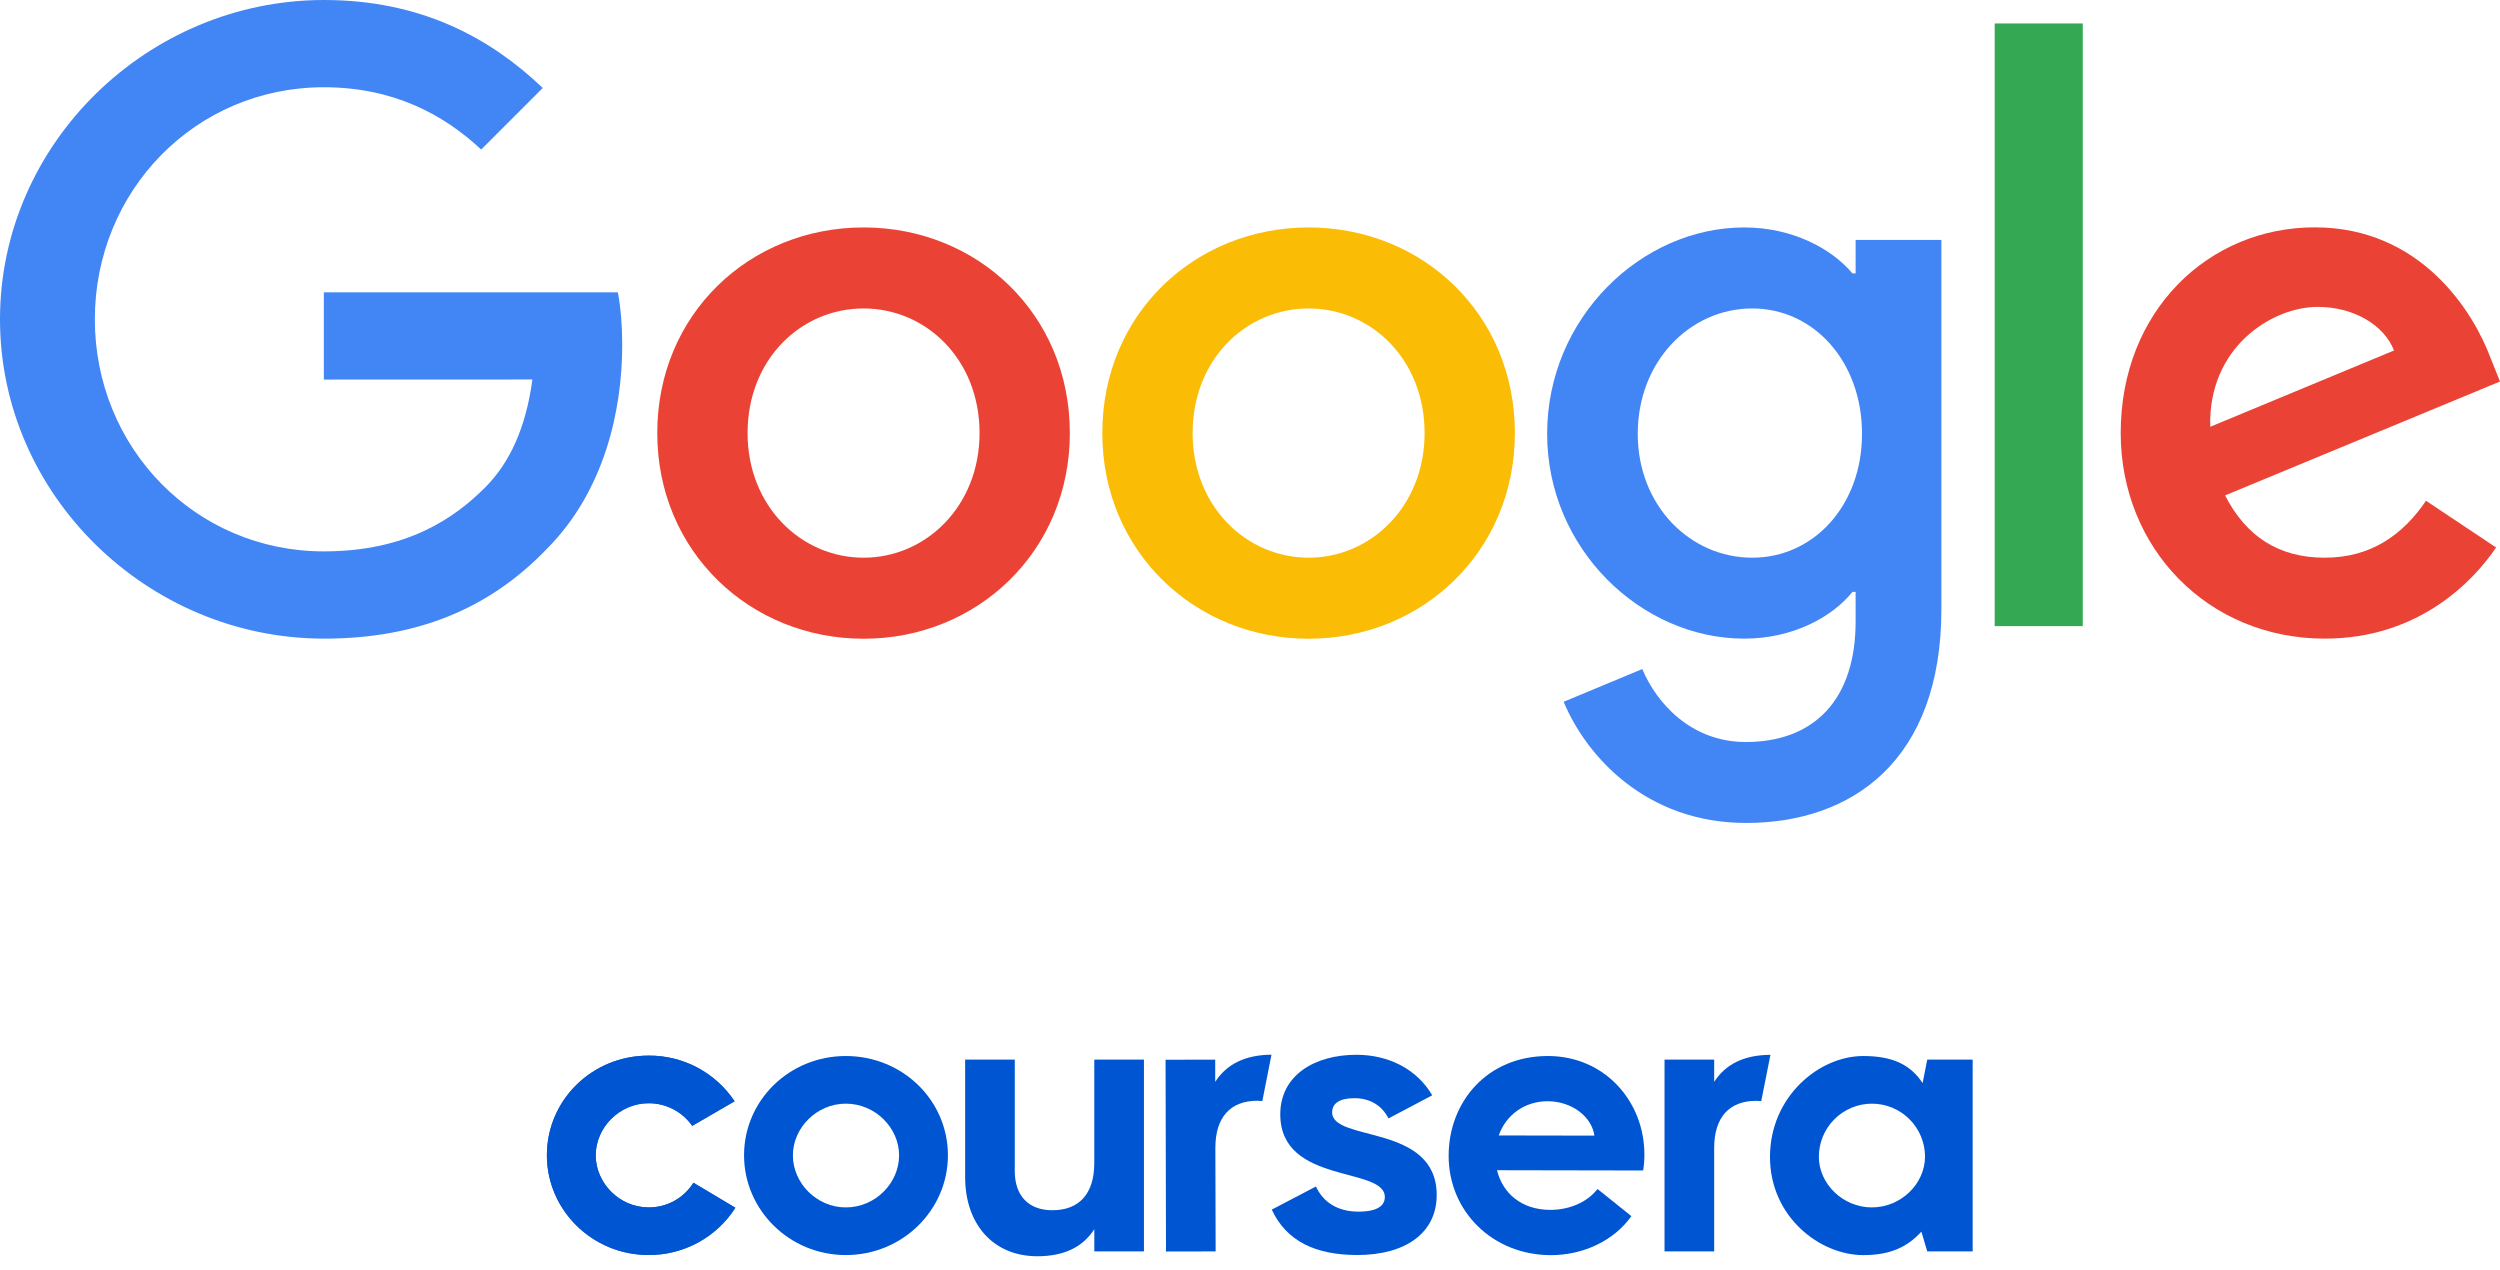
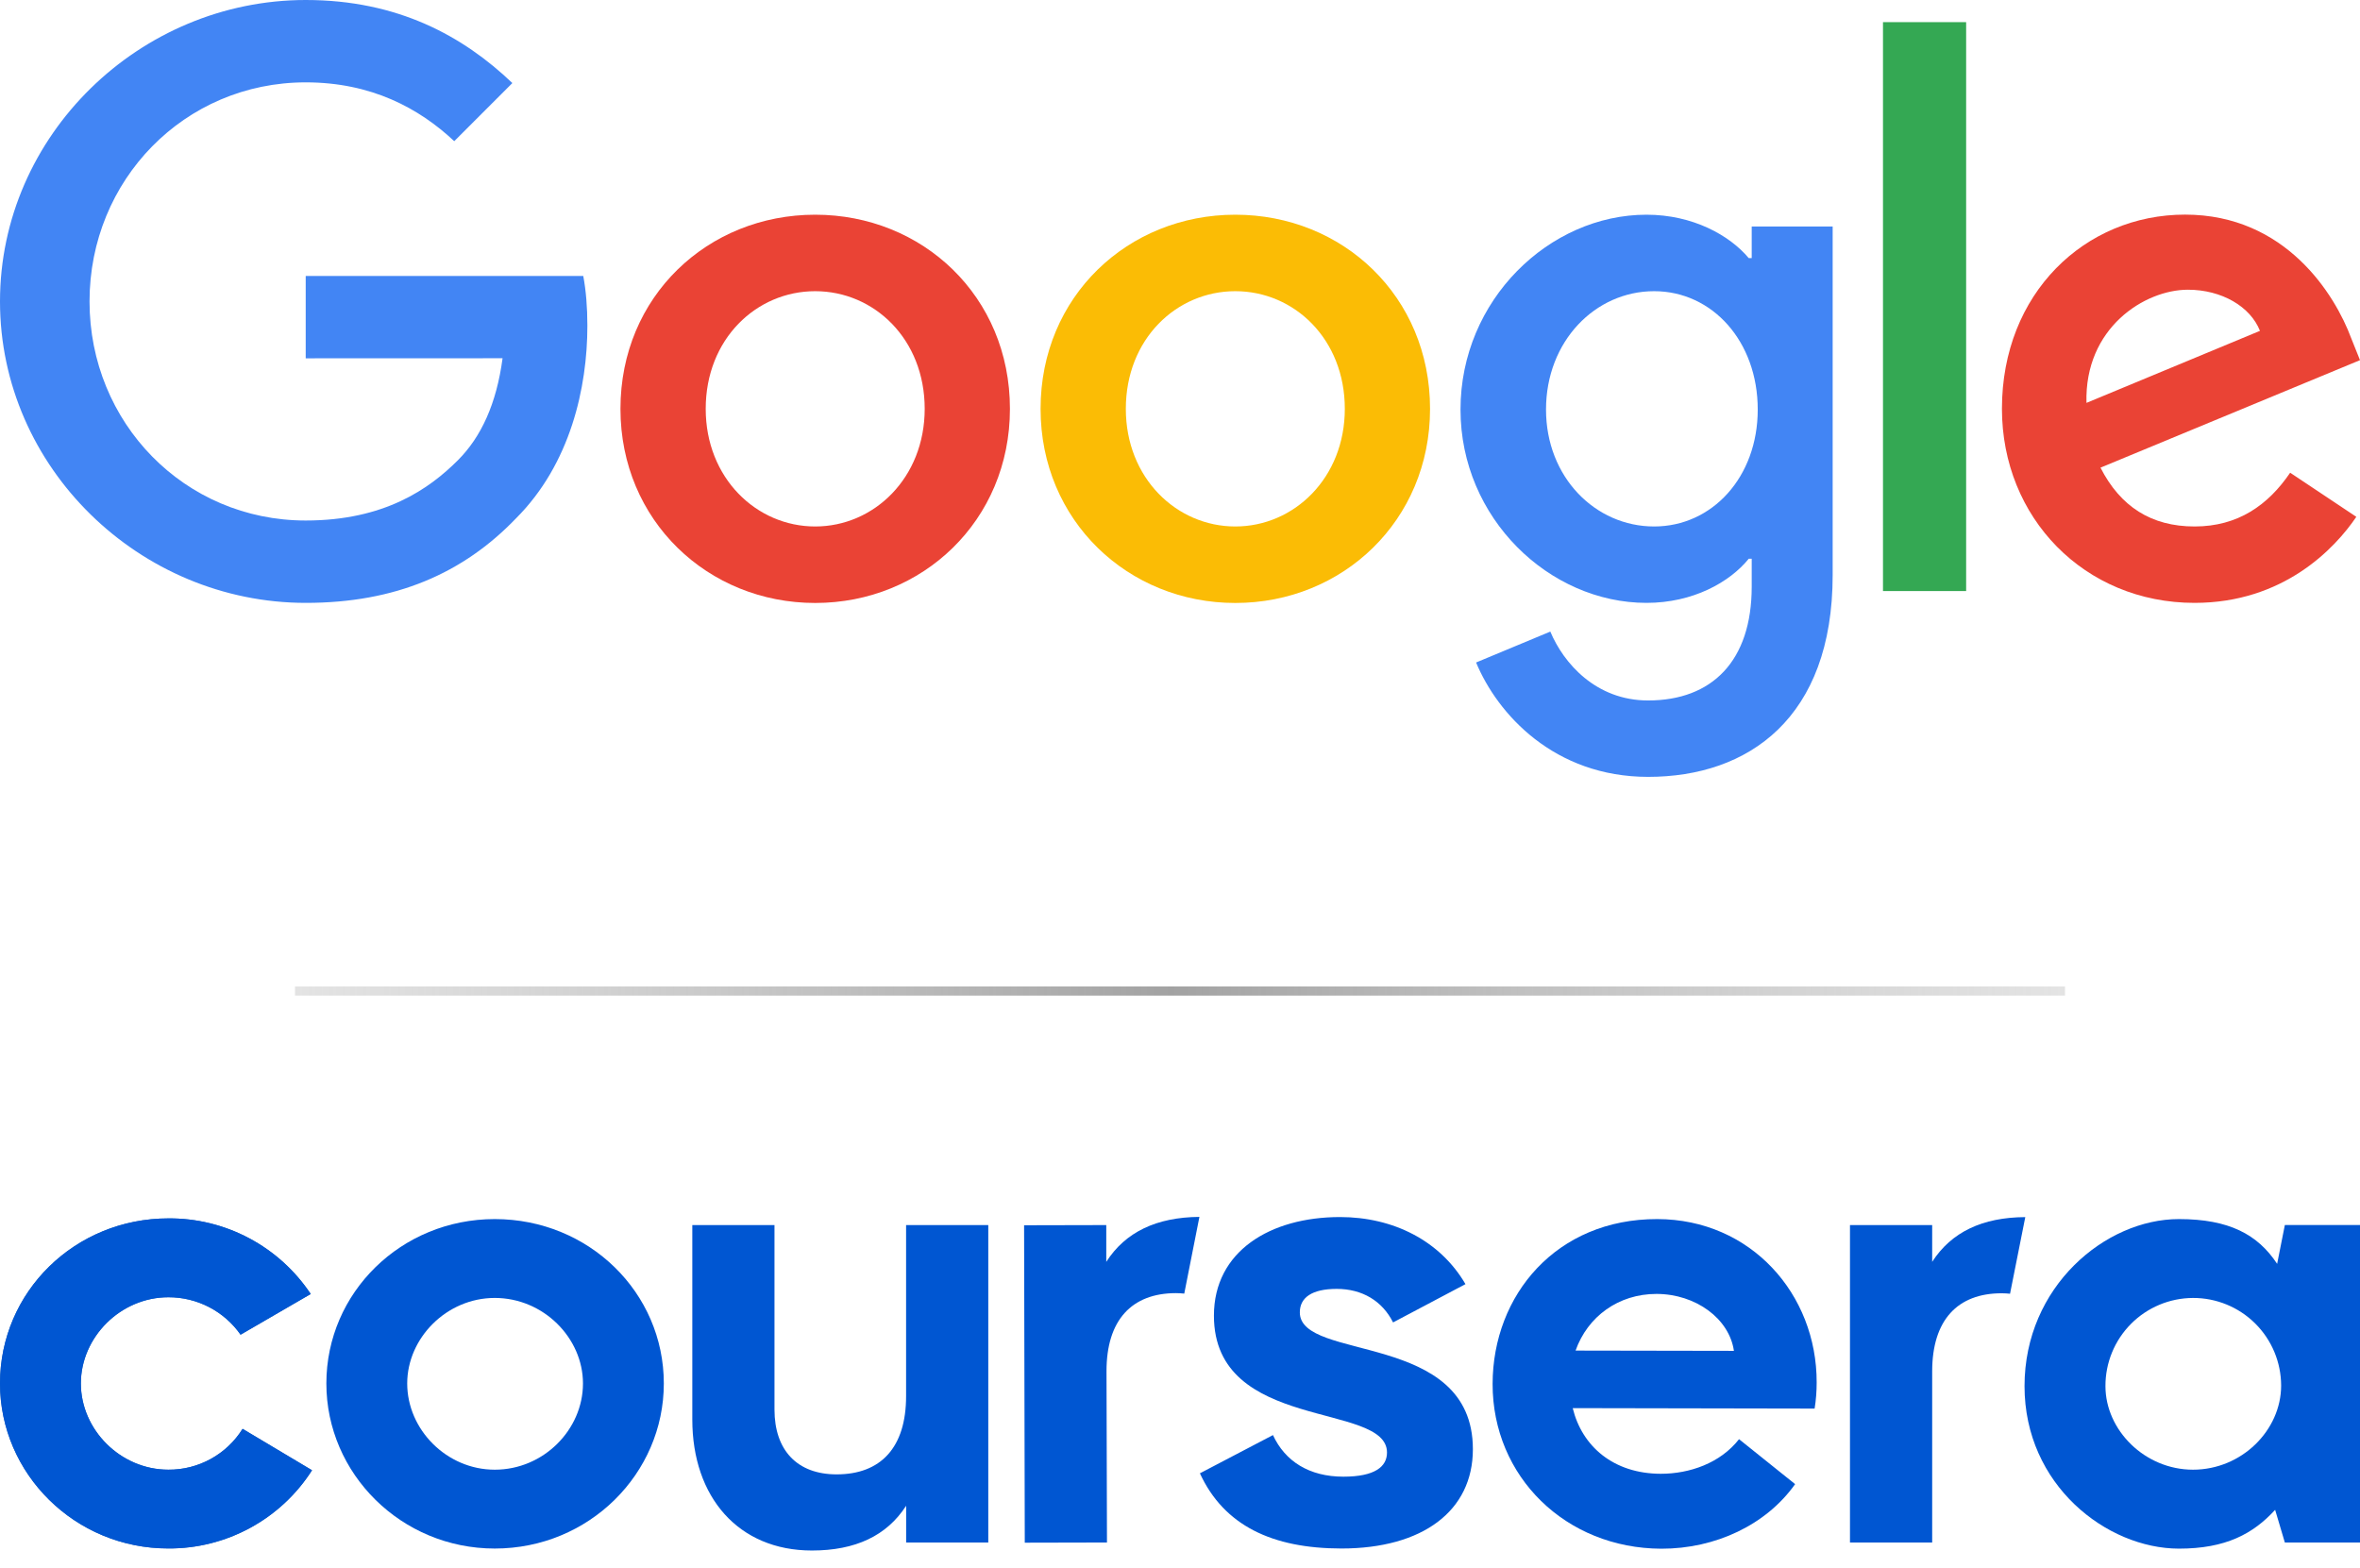
- <svg xmlns="http://www.w3.org/2000/svg" width="128" height="65" viewBox="0 0 128 65" fill="none">
+ <svg xmlns="http://www.w3.org/2000/svg" width="128" height="85" viewBox="0 0 128 85" fill="none">
  <path d="M54.776 22.174C54.776 28.236 50.034 32.703 44.214 32.703C38.394 32.703 33.652 28.236 33.652 22.174C33.652 16.069 38.394 11.645 44.214 11.645C50.034 11.645 54.776 16.069 54.776 22.174ZM50.153 22.174C50.153 18.385 47.404 15.793 44.214 15.793C41.024 15.793 38.276 18.385 38.276 22.174C38.276 25.924 41.024 28.554 44.214 28.554C47.404 28.554 50.153 25.919 50.153 22.174Z" fill="#EA4335" />
  <path d="M77.562 22.174C77.562 28.236 72.82 32.703 67 32.703C61.18 32.703 56.438 28.236 56.438 22.174C56.438 16.074 61.18 11.645 67 11.645C72.82 11.645 77.562 16.069 77.562 22.174ZM72.939 22.174C72.939 18.385 70.19 15.793 67 15.793C63.81 15.793 61.062 18.385 61.062 22.174C61.062 25.924 63.81 28.554 67 28.554C70.19 28.554 72.939 25.919 72.939 22.174Z" fill="#FBBC05" />
  <path d="M99.399 12.281V31.183C99.399 38.959 94.813 42.135 89.392 42.135C84.289 42.135 81.218 38.722 80.059 35.931L84.085 34.255C84.802 35.968 86.558 37.991 89.387 37.991C92.857 37.991 95.008 35.85 95.008 31.82V30.305H94.847C93.812 31.582 91.818 32.698 89.302 32.698C84.037 32.698 79.214 28.112 79.214 22.212C79.214 16.268 84.037 11.645 89.302 11.645C91.813 11.645 93.807 12.76 94.847 13.999H95.008V12.285H99.399V12.281ZM95.335 22.212C95.335 18.504 92.862 15.793 89.715 15.793C86.525 15.793 83.852 18.504 83.852 22.212C83.852 25.881 86.525 28.554 89.715 28.554C92.862 28.554 95.335 25.881 95.335 22.212Z" fill="#4285F4" />
  <path d="M106.638 1.201V32.057H102.128V1.201H106.638Z" fill="#34A853" />
  <path d="M124.212 25.639L127.801 28.031C126.642 29.745 123.851 32.698 119.028 32.698C113.047 32.698 108.58 28.074 108.58 22.169C108.58 15.907 113.085 11.64 118.511 11.64C123.974 11.64 126.647 15.988 127.521 18.338L128 19.534L113.925 25.364C115.003 27.476 116.678 28.554 119.028 28.554C121.383 28.554 123.016 27.395 124.212 25.639ZM113.165 21.851L122.574 17.944C122.057 16.629 120.5 15.713 118.667 15.713C116.317 15.713 113.047 17.787 113.165 21.851Z" fill="#EA4335" />
  <path d="M16.581 19.434V14.967H31.634C31.782 15.746 31.858 16.667 31.858 17.664C31.858 21.015 30.941 25.16 27.989 28.112C25.117 31.103 21.447 32.698 16.586 32.698C7.576 32.698 0 25.359 0 16.349C0 7.339 7.576 0 16.586 0C21.571 0 25.122 1.956 27.789 4.505L24.637 7.657C22.724 5.863 20.132 4.467 16.581 4.467C10.002 4.467 4.856 9.769 4.856 16.349C4.856 22.928 10.002 28.231 16.581 28.231C20.849 28.231 23.28 26.517 24.837 24.96C26.099 23.697 26.93 21.893 27.258 19.43L16.581 19.434Z" fill="#4285F4" />
-   <path d="M28 59.153C28 56.321 30.315 54.047 33.209 54.047C34.079 54.041 34.937 54.251 35.706 54.659C36.474 55.068 37.129 55.66 37.612 56.385L35.442 57.644C35.191 57.285 34.856 56.992 34.468 56.791C34.079 56.589 33.647 56.484 33.209 56.486C31.721 56.486 30.501 57.727 30.501 59.153C30.501 60.579 31.721 61.819 33.209 61.819C33.667 61.822 34.119 61.708 34.521 61.487C34.923 61.265 35.261 60.945 35.504 60.556L37.652 61.837C37.176 62.583 36.518 63.196 35.741 63.618C34.964 64.041 34.093 64.261 33.208 64.256C30.315 64.259 28 61.941 28 59.153Z" fill="#2668B8" />
-   <path d="M38.095 59.153C38.095 56.341 40.41 54.068 43.304 54.068C46.218 54.068 48.534 56.343 48.534 59.153C48.534 61.943 46.218 64.259 43.304 64.259C40.41 64.259 38.095 61.941 38.095 59.153ZM46.033 59.153C46.033 57.747 44.813 56.507 43.304 56.507C41.816 56.507 40.596 57.747 40.596 59.153C40.596 60.579 41.816 61.819 43.304 61.819C44.816 61.819 46.033 60.579 46.033 59.153Z" fill="#0056D2" />
-   <path d="M90.623 59.236C90.623 56.156 93.124 54.068 95.399 54.068C96.949 54.068 97.838 54.543 98.437 55.453L98.675 54.252H101V64.072H98.675L98.375 63.061C97.693 63.806 96.845 64.262 95.399 64.262C93.166 64.259 90.623 62.295 90.623 59.236ZM98.561 59.215C98.558 58.494 98.269 57.804 97.757 57.296C97.246 56.789 96.554 56.505 95.833 56.508C95.112 56.511 94.422 56.8 93.915 57.311C93.407 57.823 93.123 58.515 93.126 59.236C93.126 60.6 94.346 61.819 95.835 61.819C97.342 61.819 98.561 60.6 98.561 59.215Z" fill="#0056D2" />
-   <path d="M87.766 55.39V54.253H85.224V64.072H87.766V58.781C87.766 57.189 88.552 56.363 89.915 56.363C90.005 56.363 90.091 56.369 90.175 56.377L90.647 54.007C89.321 54.014 88.361 54.468 87.766 55.39Z" fill="#0056D2" />
-   <path d="M62.219 55.391V54.253L59.677 54.259L59.699 64.077L62.241 64.072L62.227 58.781C62.223 57.19 63.007 56.361 64.371 56.358C64.458 56.359 64.545 56.364 64.632 56.373L65.1 54C63.773 54.011 62.812 54.467 62.219 55.391Z" fill="#0056D2" />
-   <path d="M49.415 60.269V54.253H51.956V59.959C51.956 61.22 52.659 61.964 53.879 61.964C55.243 61.964 56.027 61.137 56.027 59.545V54.253H58.57V64.072H56.029V62.935C55.43 63.865 54.458 64.32 53.115 64.32C50.841 64.321 49.415 62.667 49.415 60.269Z" fill="#0056D2" />
-   <path d="M74.17 59.164C74.175 56.415 76.143 54.062 79.264 54.068C82.159 54.073 84.2 56.392 84.193 59.123C84.194 59.393 84.173 59.663 84.13 59.929L76.647 59.915C76.934 61.094 77.904 61.943 79.372 61.946C80.261 61.946 81.213 61.619 81.793 60.876L83.527 62.266C82.635 63.526 81.062 64.267 79.389 64.264C76.434 64.254 74.165 62.037 74.17 59.164ZM81.634 58.144C81.491 57.152 80.459 56.385 79.24 56.383C78.061 56.383 77.109 57.082 76.735 58.135L81.634 58.144Z" fill="#0056D2" />
-   <path d="M65.115 61.932L67.375 60.749C67.749 61.559 68.496 62.036 69.554 62.036C70.529 62.036 70.903 61.725 70.903 61.289C70.903 59.709 65.55 60.666 65.55 57.055C65.55 55.063 67.293 54.005 69.45 54.005C71.089 54.005 72.541 54.731 73.33 56.08L71.09 57.264C70.759 56.6 70.136 56.227 69.347 56.227C68.58 56.227 68.206 56.497 68.206 56.953C68.206 58.489 73.559 57.514 73.559 61.187C73.559 63.096 72.004 64.257 69.493 64.257C67.356 64.255 65.862 63.55 65.115 61.932Z" fill="#0056D2" />
-   <path d="M28 59.153C28 56.321 30.315 54.047 33.209 54.047C34.079 54.041 34.937 54.251 35.706 54.659C36.474 55.068 37.129 55.66 37.612 56.385L35.442 57.644C35.191 57.285 34.856 56.992 34.468 56.791C34.079 56.589 33.647 56.484 33.209 56.486C31.721 56.486 30.501 57.727 30.501 59.153C30.501 60.579 31.721 61.819 33.209 61.819C33.667 61.822 34.119 61.708 34.521 61.487C34.923 61.265 35.261 60.945 35.504 60.556L37.652 61.837C37.176 62.583 36.518 63.196 35.741 63.618C34.964 64.041 34.093 64.261 33.208 64.256C30.315 64.259 28 61.941 28 59.153Z" fill="#0056D2" />
+   <path d="M0 75.035C0 70.07 4.059 66.082 9.134 66.082C10.659 66.071 12.164 66.44 13.511 67.156C14.859 67.872 16.008 68.912 16.853 70.182L13.048 72.389C12.608 71.76 12.022 71.247 11.34 70.893C10.659 70.54 9.901 70.356 9.134 70.359C6.524 70.359 4.386 72.534 4.386 75.035C4.386 77.536 6.524 79.711 9.134 79.711C9.938 79.716 10.73 79.515 11.434 79.127C12.138 78.739 12.732 78.177 13.157 77.495L16.924 79.742C16.089 81.049 14.936 82.124 13.573 82.865C12.211 83.607 10.683 83.992 9.131 83.983C4.059 83.988 0 79.924 0 75.035Z" fill="#2668B8" />
+   <path d="M17.701 75.035C17.701 70.105 21.76 66.119 26.834 66.119C31.945 66.119 36.004 70.108 36.004 75.035C36.004 79.928 31.945 83.988 26.834 83.988C21.76 83.988 17.701 79.924 17.701 75.035ZM31.619 75.035C31.619 72.571 29.48 70.396 26.834 70.396C24.225 70.396 22.086 72.571 22.086 75.035C22.086 77.536 24.225 79.711 26.834 79.711C29.485 79.711 31.619 77.536 31.619 75.035Z" fill="#0056D2" />
+   <path d="M109.805 75.18C109.805 69.779 114.191 66.119 118.178 66.119C120.896 66.119 122.455 66.952 123.506 68.547L123.924 66.442H128V83.661H123.924L123.397 81.888C122.202 83.193 120.715 83.993 118.178 83.993C114.264 83.988 109.805 80.544 109.805 75.18ZM123.723 75.144C123.718 73.88 123.212 72.67 122.315 71.78C121.418 70.89 120.204 70.392 118.94 70.397C117.677 70.402 116.467 70.909 115.576 71.806C114.686 72.703 114.189 73.916 114.194 75.18C114.194 77.572 116.332 79.711 118.943 79.711C121.586 79.711 123.723 77.572 123.723 75.144Z" fill="#0056D2" />
+   <path d="M104.796 68.438V66.443H100.338V83.661H104.796V74.383C104.796 71.592 106.174 70.143 108.563 70.143C108.721 70.143 108.872 70.154 109.019 70.168L109.846 66.012C107.522 66.024 105.838 66.821 104.796 68.438Z" fill="#0056D2" />
+   <path d="M60.001 68.439V66.444L55.544 66.454L55.581 83.67L60.039 83.66L60.014 74.383C60.008 71.593 61.383 70.141 63.774 70.135C63.926 70.136 64.079 70.144 64.231 70.161L65.053 66C62.726 66.019 61.039 66.819 60.001 68.439Z" fill="#0056D2" />
+   <path d="M37.549 76.992V66.444H42.006V76.449C42.006 78.659 43.238 79.965 45.376 79.965C47.768 79.965 49.144 78.514 49.144 75.723V66.444H53.602V83.661H49.147V81.666C48.096 83.297 46.392 84.095 44.037 84.095C40.05 84.096 37.549 81.197 37.549 76.992Z" fill="#0056D2" />
+   <path d="M80.955 75.055C80.965 70.234 84.415 66.109 89.888 66.119C94.963 66.129 98.543 70.194 98.531 74.983C98.532 75.456 98.495 75.929 98.42 76.397L85.3 76.372C85.803 78.439 87.504 79.928 90.078 79.933C91.635 79.933 93.304 79.36 94.321 78.056L97.362 80.494C95.798 82.703 93.04 84.002 90.106 83.997C84.926 83.979 80.946 80.093 80.955 75.055ZM94.043 73.266C93.793 71.527 91.983 70.182 89.845 70.178C87.778 70.178 86.11 71.404 85.454 73.251L94.043 73.266Z" fill="#0056D2" />
+   <path d="M65.079 79.908L69.042 77.834C69.696 79.253 71.006 80.09 72.862 80.09C74.572 80.09 75.227 79.545 75.227 78.78C75.227 76.01 65.84 77.689 65.84 71.356C65.84 67.864 68.896 66.009 72.679 66.009C75.553 66.009 78.1 67.282 79.483 69.647L75.556 71.724C74.974 70.56 73.883 69.905 72.5 69.905C71.155 69.905 70.499 70.378 70.499 71.178C70.499 73.87 79.885 72.161 79.885 78.602C79.885 81.949 77.157 83.986 72.755 83.986C69.007 83.982 66.388 82.746 65.079 79.908Z" fill="#0056D2" />
+   <path d="M0 75.035C0 70.07 4.059 66.082 9.134 66.082C10.659 66.071 12.164 66.44 13.511 67.156C14.859 67.872 16.008 68.912 16.853 70.182L13.048 72.389C12.608 71.76 12.022 71.246 11.34 70.893C10.659 70.54 9.901 70.356 9.134 70.359C6.524 70.359 4.386 72.534 4.386 75.035C4.386 77.536 6.524 79.711 9.134 79.711C9.938 79.716 10.73 79.515 11.434 79.127C12.138 78.739 12.732 78.177 13.157 77.495L16.924 79.742C16.089 81.049 14.936 82.124 13.573 82.865C12.211 83.607 10.683 83.992 9.131 83.983C4.059 83.988 0 79.924 0 75.035Z" fill="#0056D2" />
+   <line x1="16" y1="53.75" x2="112" y2="53.75" stroke="url(#paint0_linear_228_22)" stroke-width="0.5" />
+   <defs>
+     <linearGradient id="paint0_linear_228_22" x1="16" y1="54.5" x2="112" y2="54.5" gradientUnits="userSpaceOnUse">
+       <stop stop-color="#C8C8C8" stop-opacity="0.5" />
+       <stop offset="0.495" stop-color="#A2A2A2" />
+       <stop offset="1" stop-color="#C8C8C8" stop-opacity="0.5" />
+     </linearGradient>
+   </defs>
</svg>
